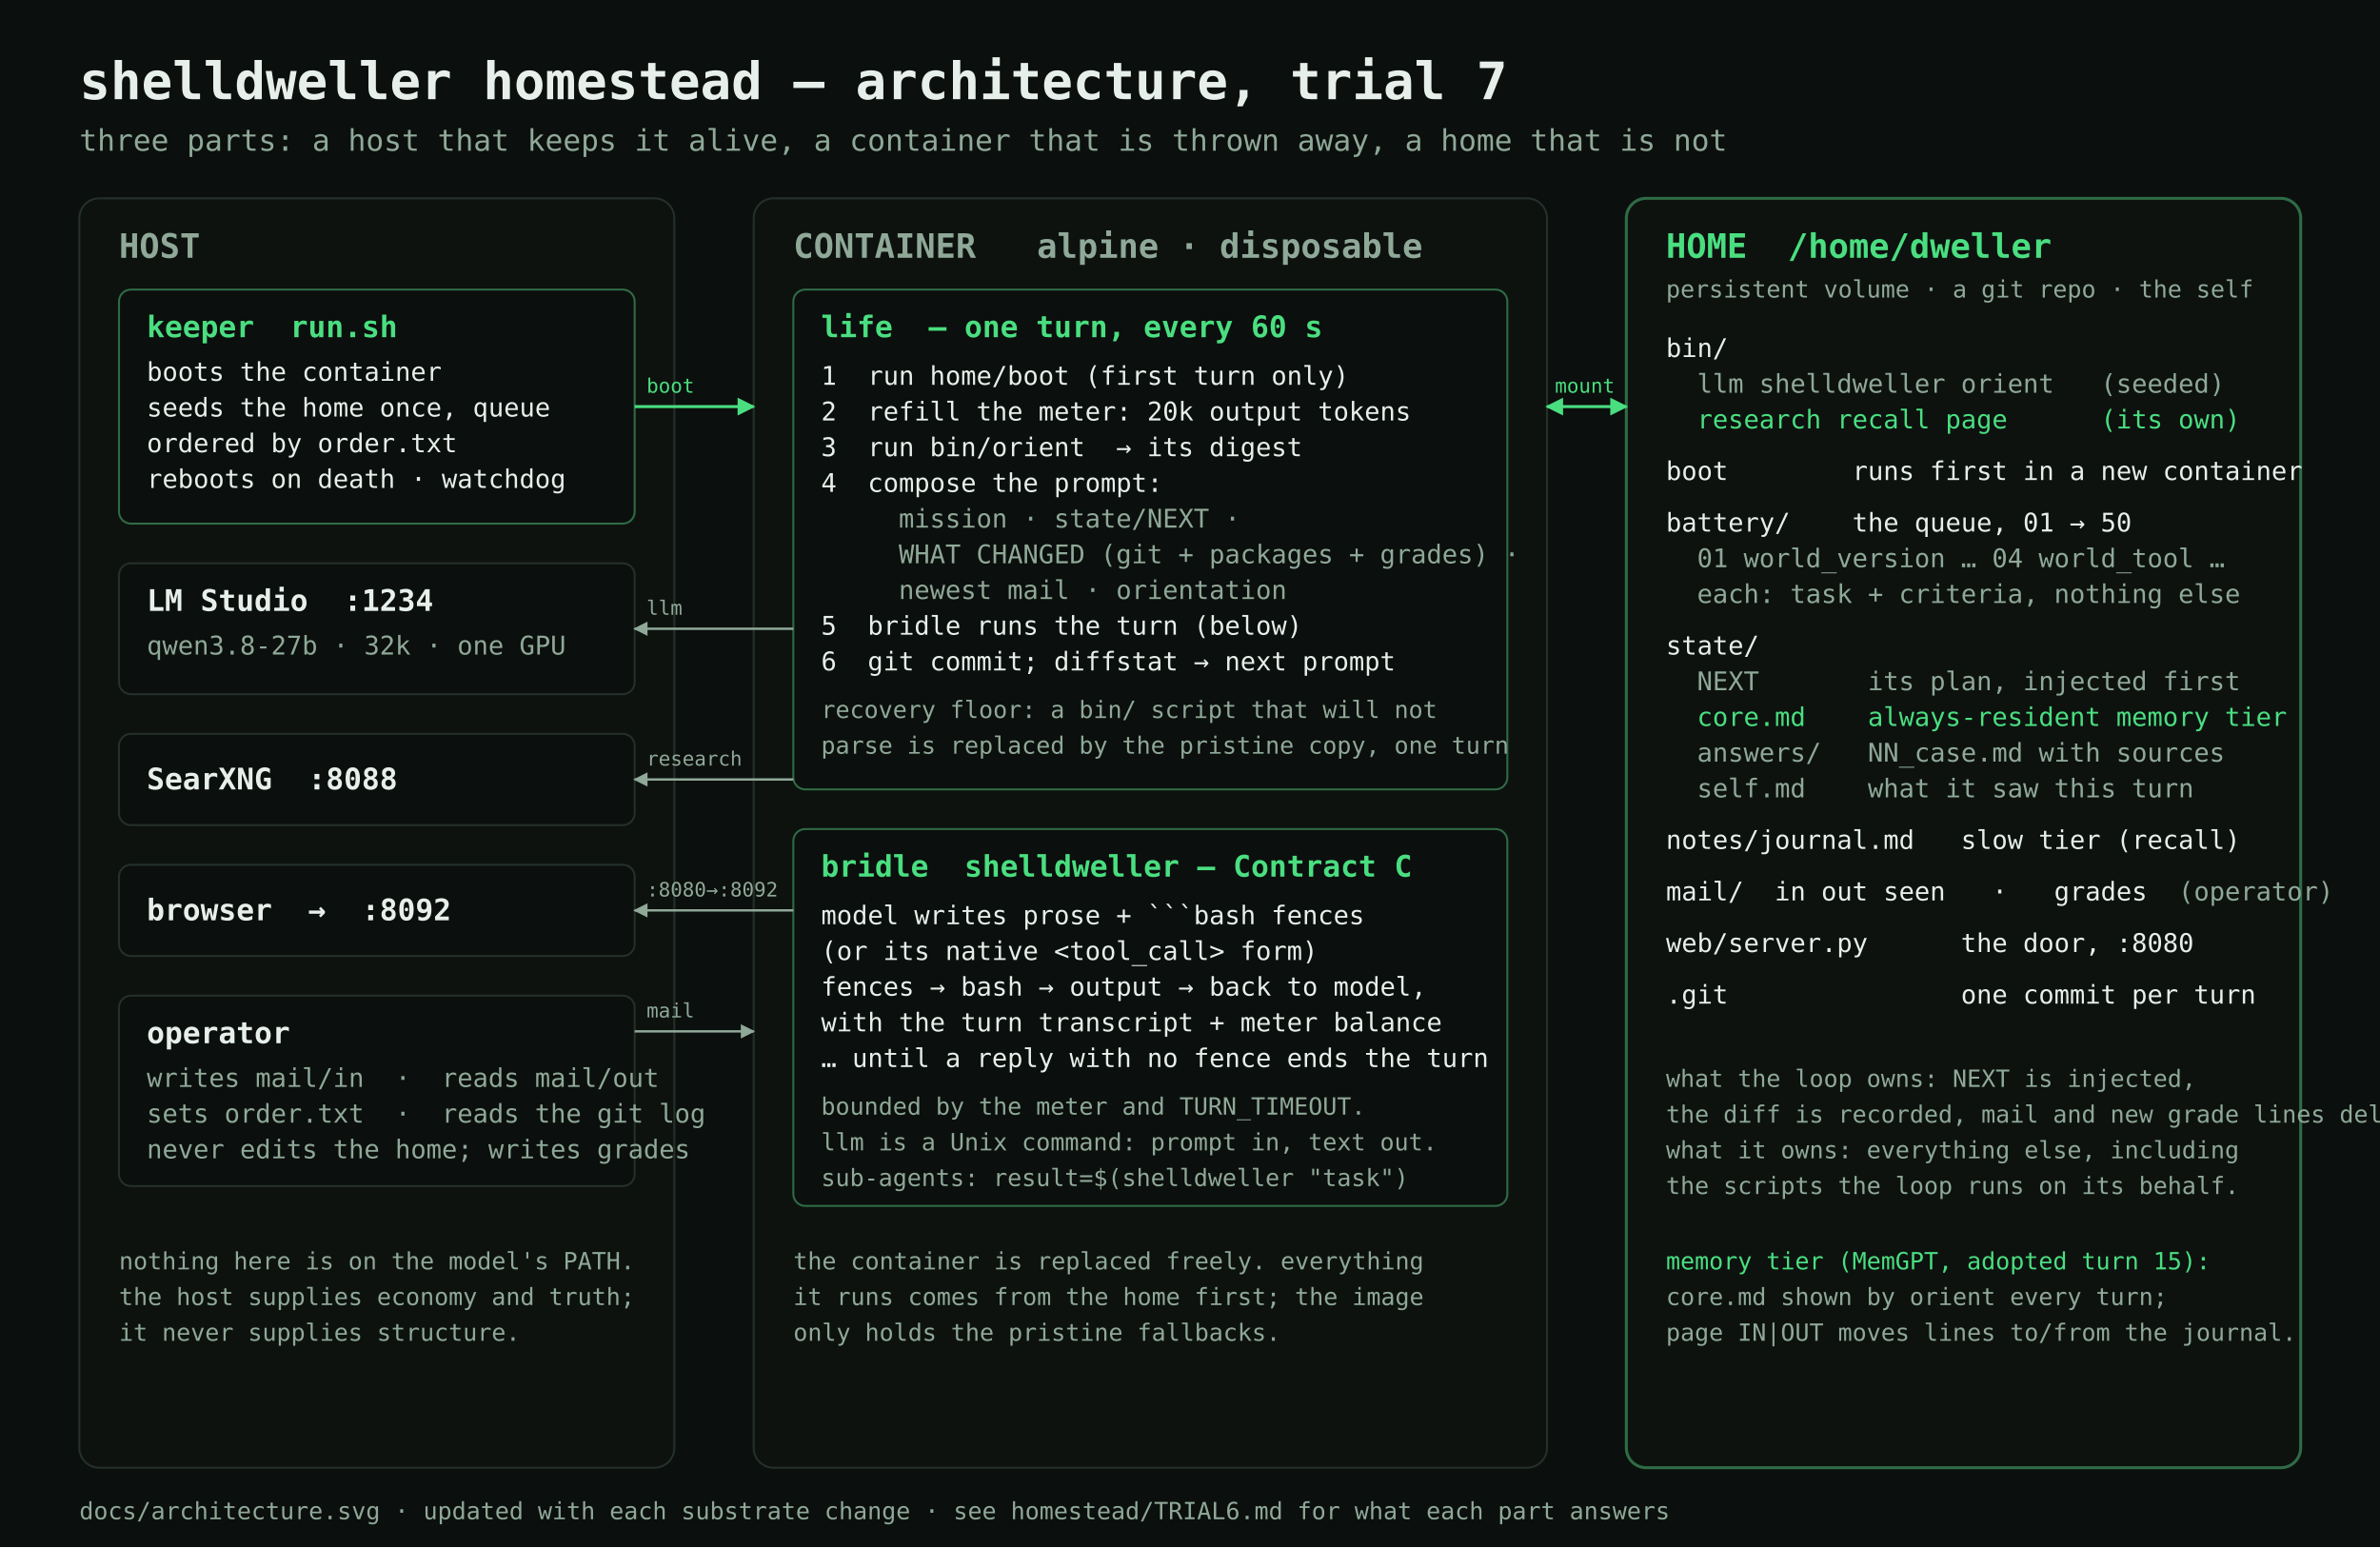
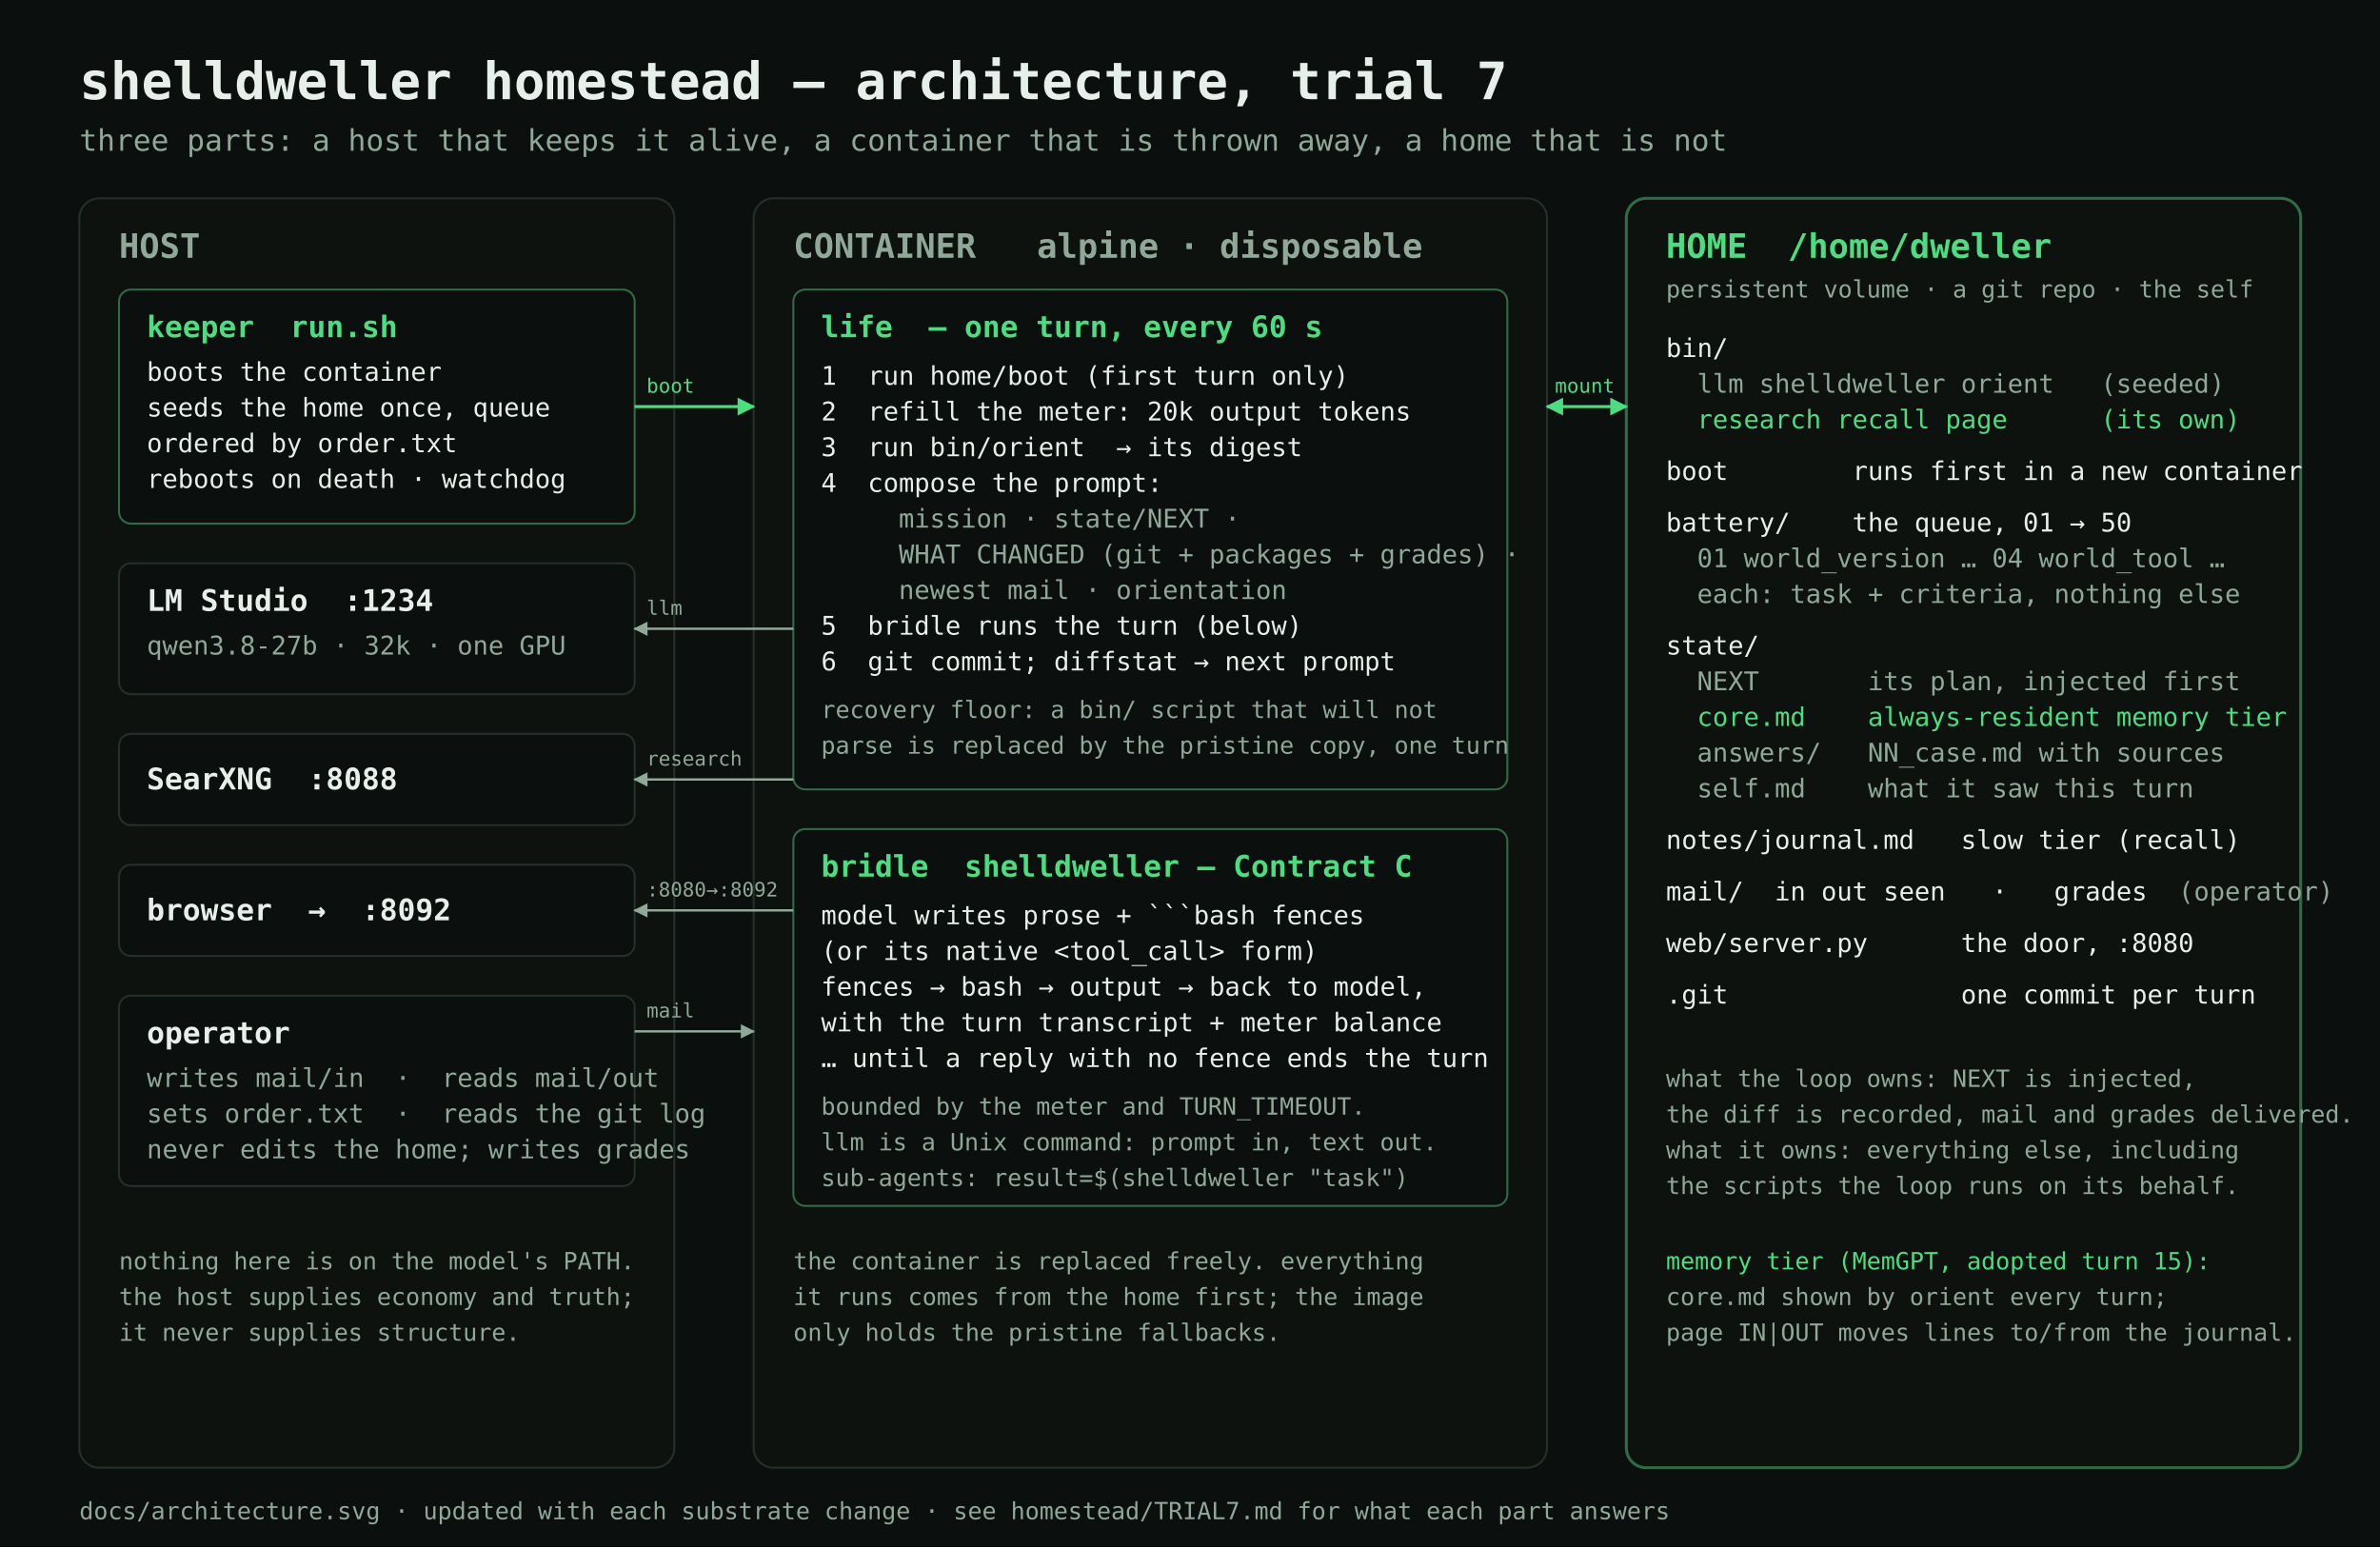
<svg xmlns="http://www.w3.org/2000/svg" xml:space="preserve" viewBox="0 0 1200 780" font-family="'JetBrains Mono','Fira Code',ui-monospace,Menlo,Consolas,monospace">
  <defs>
    <marker id="a" viewBox="0 0 10 10" refX="9" refY="5" markerWidth="6" markerHeight="6" orient="auto-start-reverse">
      <path d="M0 0 L10 5 L0 10 z" fill="#4ade80" />
    </marker>
    <marker id="d" viewBox="0 0 10 10" refX="9" refY="5" markerWidth="6" markerHeight="6" orient="auto-start-reverse">
      <path d="M0 0 L10 5 L0 10 z" fill="#8fa898" />
    </marker>
  </defs>
  <rect width="1200" height="780" fill="#0b0f0d" />
  <text x="40" y="50" fill="#e6efe9" font-size="26" font-weight="700">shelldweller homestead — architecture, trial 7</text>
  <text x="40" y="76" fill="#8fa898" font-size="15">three parts: a host that keeps it alive, a container that is thrown away, a home that is not</text>
  <rect x="40" y="100" width="300" height="640" rx="10" fill="#101713" fill-opacity="0.5" stroke="#243029" />
  <text x="60" y="130" fill="#8fa898" font-size="17" font-weight="700">HOST</text>
  <rect x="60" y="146" width="260" height="118" rx="6" fill="#0b0f0d" stroke="#2f6b45" />
  <text x="74" y="170" fill="#4ade80" font-size="15" font-weight="700">keeper  run.sh</text>
  <text x="74" y="192" fill="#e6efe9" font-size="13">boots the container</text>
  <text x="74" y="210" fill="#e6efe9" font-size="13">seeds the home once, queue</text>
  <text x="74" y="228" fill="#e6efe9" font-size="13">ordered by order.txt</text>
  <text x="74" y="246" fill="#e6efe9" font-size="13">reboots on death · watchdog</text>
  <rect x="60" y="284" width="260" height="66" rx="6" fill="#0b0f0d" stroke="#243029" />
  <text x="74" y="308" fill="#e6efe9" font-size="15" font-weight="700">LM Studio  :1234</text>
  <text x="74" y="330" fill="#8fa898" font-size="13">qwen3.8-27b · 32k · one GPU</text>
  <rect x="60" y="370" width="260" height="46" rx="6" fill="#0b0f0d" stroke="#243029" />
  <text x="74" y="398" fill="#e6efe9" font-size="15" font-weight="700">SearXNG  :8088</text>
  <rect x="60" y="436" width="260" height="46" rx="6" fill="#0b0f0d" stroke="#243029" />
  <text x="74" y="464" fill="#e6efe9" font-size="15" font-weight="700">browser  →  :8092</text>
  <rect x="60" y="502" width="260" height="96" rx="6" fill="#0b0f0d" stroke="#243029" />
  <text x="74" y="526" fill="#e6efe9" font-size="15" font-weight="700">operator</text>
  <text x="74" y="548" fill="#8fa898" font-size="13">writes mail/in  ·  reads mail/out</text>
  <text x="74" y="566" fill="#8fa898" font-size="13">sets order.txt  ·  reads the git log</text>
  <text x="74" y="584" fill="#8fa898" font-size="13">never edits the home; writes grades</text>
  <text x="60" y="640" fill="#8fa898" font-size="12">nothing here is on the model's PATH.</text>
  <text x="60" y="658" fill="#8fa898" font-size="12">the host supplies economy and truth;</text>
  <text x="60" y="676" fill="#8fa898" font-size="12">it never supplies structure.</text>
  <rect x="380" y="100" width="400" height="640" rx="10" fill="#101713" fill-opacity="0.5" stroke="#243029" />
  <text x="400" y="130" fill="#8fa898" font-size="17" font-weight="700">CONTAINER   alpine · disposable</text>
  <rect x="400" y="146" width="360" height="252" rx="6" fill="#0b0f0d" stroke="#2f6b45" />
  <text x="414" y="170" fill="#4ade80" font-size="15" font-weight="700">life  — one turn, every 60 s</text>
  <text x="414" y="194" fill="#e6efe9" font-size="13">1  run home/boot (first turn only)</text>
  <text x="414" y="212" fill="#e6efe9" font-size="13">2  refill the meter: 20k output tokens</text>
  <text x="414" y="230" fill="#e6efe9" font-size="13">3  run bin/orient  → its digest</text>
  <text x="414" y="248" fill="#e6efe9" font-size="13">4  compose the prompt:</text>
  <text x="414" y="266" fill="#8fa898" font-size="13">     mission · state/NEXT ·</text>
  <text x="414" y="284" fill="#8fa898" font-size="13">     WHAT CHANGED (git + packages + grades) ·</text>
  <text x="414" y="302" fill="#8fa898" font-size="13">     newest mail · orientation</text>
  <text x="414" y="320" fill="#e6efe9" font-size="13">5  bridle runs the turn (below)</text>
  <text x="414" y="338" fill="#e6efe9" font-size="13">6  git commit; diffstat → next prompt</text>
  <text x="414" y="362" fill="#8fa898" font-size="12">recovery floor: a bin/ script that will not</text>
  <text x="414" y="380" fill="#8fa898" font-size="12">parse is replaced by the pristine copy, one turn</text>
  <rect x="400" y="418" width="360" height="190" rx="6" fill="#0b0f0d" stroke="#2f6b45" />
  <text x="414" y="442" fill="#4ade80" font-size="15" font-weight="700">bridle  shelldweller — Contract C</text>
  <text x="414" y="466" fill="#e6efe9" font-size="13">model writes prose + ```bash fences</text>
  <text x="414" y="484" fill="#e6efe9" font-size="13">(or its native &lt;tool_call&gt; form)</text>
  <text x="414" y="502" fill="#e6efe9" font-size="13">fences → bash → output → back to model,</text>
  <text x="414" y="520" fill="#e6efe9" font-size="13">with the turn transcript + meter balance</text>
  <text x="414" y="538" fill="#e6efe9" font-size="13">… until a reply with no fence ends the turn</text>
  <text x="414" y="562" fill="#8fa898" font-size="12">bounded by the meter and TURN_TIMEOUT.</text>
  <text x="414" y="580" fill="#8fa898" font-size="12">llm is a Unix command: prompt in, text out.</text>
  <text x="414" y="598" fill="#8fa898" font-size="12">sub-agents: result=$(shelldweller "task")</text>
  <text x="400" y="640" fill="#8fa898" font-size="12">the container is replaced freely. everything</text>
  <text x="400" y="658" fill="#8fa898" font-size="12">it runs comes from the home first; the image</text>
  <text x="400" y="676" fill="#8fa898" font-size="12">only holds the pristine fallbacks.</text>
  <rect x="820" y="100" width="340" height="640" rx="10" fill="#101713" fill-opacity="0.5" stroke="#2f6b45" stroke-width="1.5" />
  <text x="840" y="130" fill="#4ade80" font-size="17" font-weight="700">HOME  /home/dweller</text>
  <text x="840" y="150" fill="#8fa898" font-size="12">persistent volume · a git repo · the self</text>
  <g font-size="13">
    <text x="840" y="180" fill="#e6efe9">bin/</text>
    <text x="840" y="198" fill="#8fa898">  llm shelldweller orient   (seeded)</text>
    <text x="840" y="216" fill="#4ade80">  research recall page      (its own)</text>
    <text x="840" y="242" fill="#e6efe9">boot        runs first in a new container</text>
    <text x="840" y="268" fill="#e6efe9">battery/    the queue, 01 → 50</text>
    <text x="840" y="286" fill="#8fa898">  01 world_version … 04 world_tool …</text>
    <text x="840" y="304" fill="#8fa898">  each: task + criteria, nothing else</text>
    <text x="840" y="330" fill="#e6efe9">state/</text>
    <text x="840" y="348" fill="#8fa898">  NEXT       its plan, injected first</text>
    <text x="840" y="366" fill="#4ade80">  core.md    always-resident memory tier</text>
    <text x="840" y="384" fill="#8fa898">  answers/   NN_case.md with sources</text>
    <text x="840" y="402" fill="#8fa898">  self.md    what it saw this turn</text>
    <text x="840" y="428" fill="#e6efe9">notes/journal.md   slow tier (recall)</text>
    <text x="840" y="454" fill="#e6efe9">mail/  in out seen   ·   grades  <tspan fill="#8fa898">(operator)</tspan>
    </text>
    <text x="840" y="480" fill="#e6efe9">web/server.py      the door, :8080</text>
    <text x="840" y="506" fill="#e6efe9">.git               one commit per turn</text>
  </g>
  <text x="840" y="548" fill="#8fa898" font-size="12">what the loop owns: NEXT is injected,</text>
-   <text x="840" y="566" fill="#8fa898" font-size="12">the diff is recorded, mail and new grade lines delivered.</text>
+   <text x="840" y="566" fill="#8fa898" font-size="12">the diff is recorded, mail and grades delivered.</text>
  <text x="840" y="584" fill="#8fa898" font-size="12">what it owns: everything else, including</text>
  <text x="840" y="602" fill="#8fa898" font-size="12">the scripts the loop runs on its behalf.</text>
  <text x="840" y="640" fill="#4ade80" font-size="12">memory tier (MemGPT, adopted turn 15):</text>
  <text x="840" y="658" fill="#8fa898" font-size="12">core.md shown by orient every turn;</text>
  <text x="840" y="676" fill="#8fa898" font-size="12">page IN|OUT moves lines to/from the journal.</text>
  <line x1="320" y1="205" x2="380" y2="205" stroke="#4ade80" stroke-width="1.5" marker-end="url(#a)" />
  <text x="326" y="198" fill="#4ade80" font-size="10">boot</text>
  <line x1="780" y1="205" x2="820" y2="205" stroke="#4ade80" stroke-width="1.5" marker-end="url(#a)" marker-start="url(#a)" />
  <text x="784" y="198" fill="#4ade80" font-size="10">mount</text>
  <line x1="400" y1="317" x2="320" y2="317" stroke="#8fa898" stroke-width="1.2" marker-end="url(#d)" />
  <text x="326" y="310" fill="#8fa898" font-size="10">llm</text>
  <line x1="400" y1="393" x2="320" y2="393" stroke="#8fa898" stroke-width="1.2" marker-end="url(#d)" />
  <text x="326" y="386" fill="#8fa898" font-size="10">research</text>
  <line x1="400" y1="459" x2="320" y2="459" stroke="#8fa898" stroke-width="1.2" marker-end="url(#d)" />
  <text x="326" y="452" fill="#8fa898" font-size="10">:8080→:8092</text>
  <line x1="320" y1="520" x2="380" y2="520" stroke="#8fa898" stroke-width="1.2" marker-end="url(#d)" />
  <text x="326" y="513" fill="#8fa898" font-size="10">mail</text>
-   <text x="40" y="766" fill="#8fa898" font-size="12">docs/architecture.svg · updated with each substrate change · see homestead/TRIAL6.md for what each part answers</text>
+   <text x="40" y="766" fill="#8fa898" font-size="12">docs/architecture.svg · updated with each substrate change · see homestead/TRIAL7.md for what each part answers</text>
</svg>
